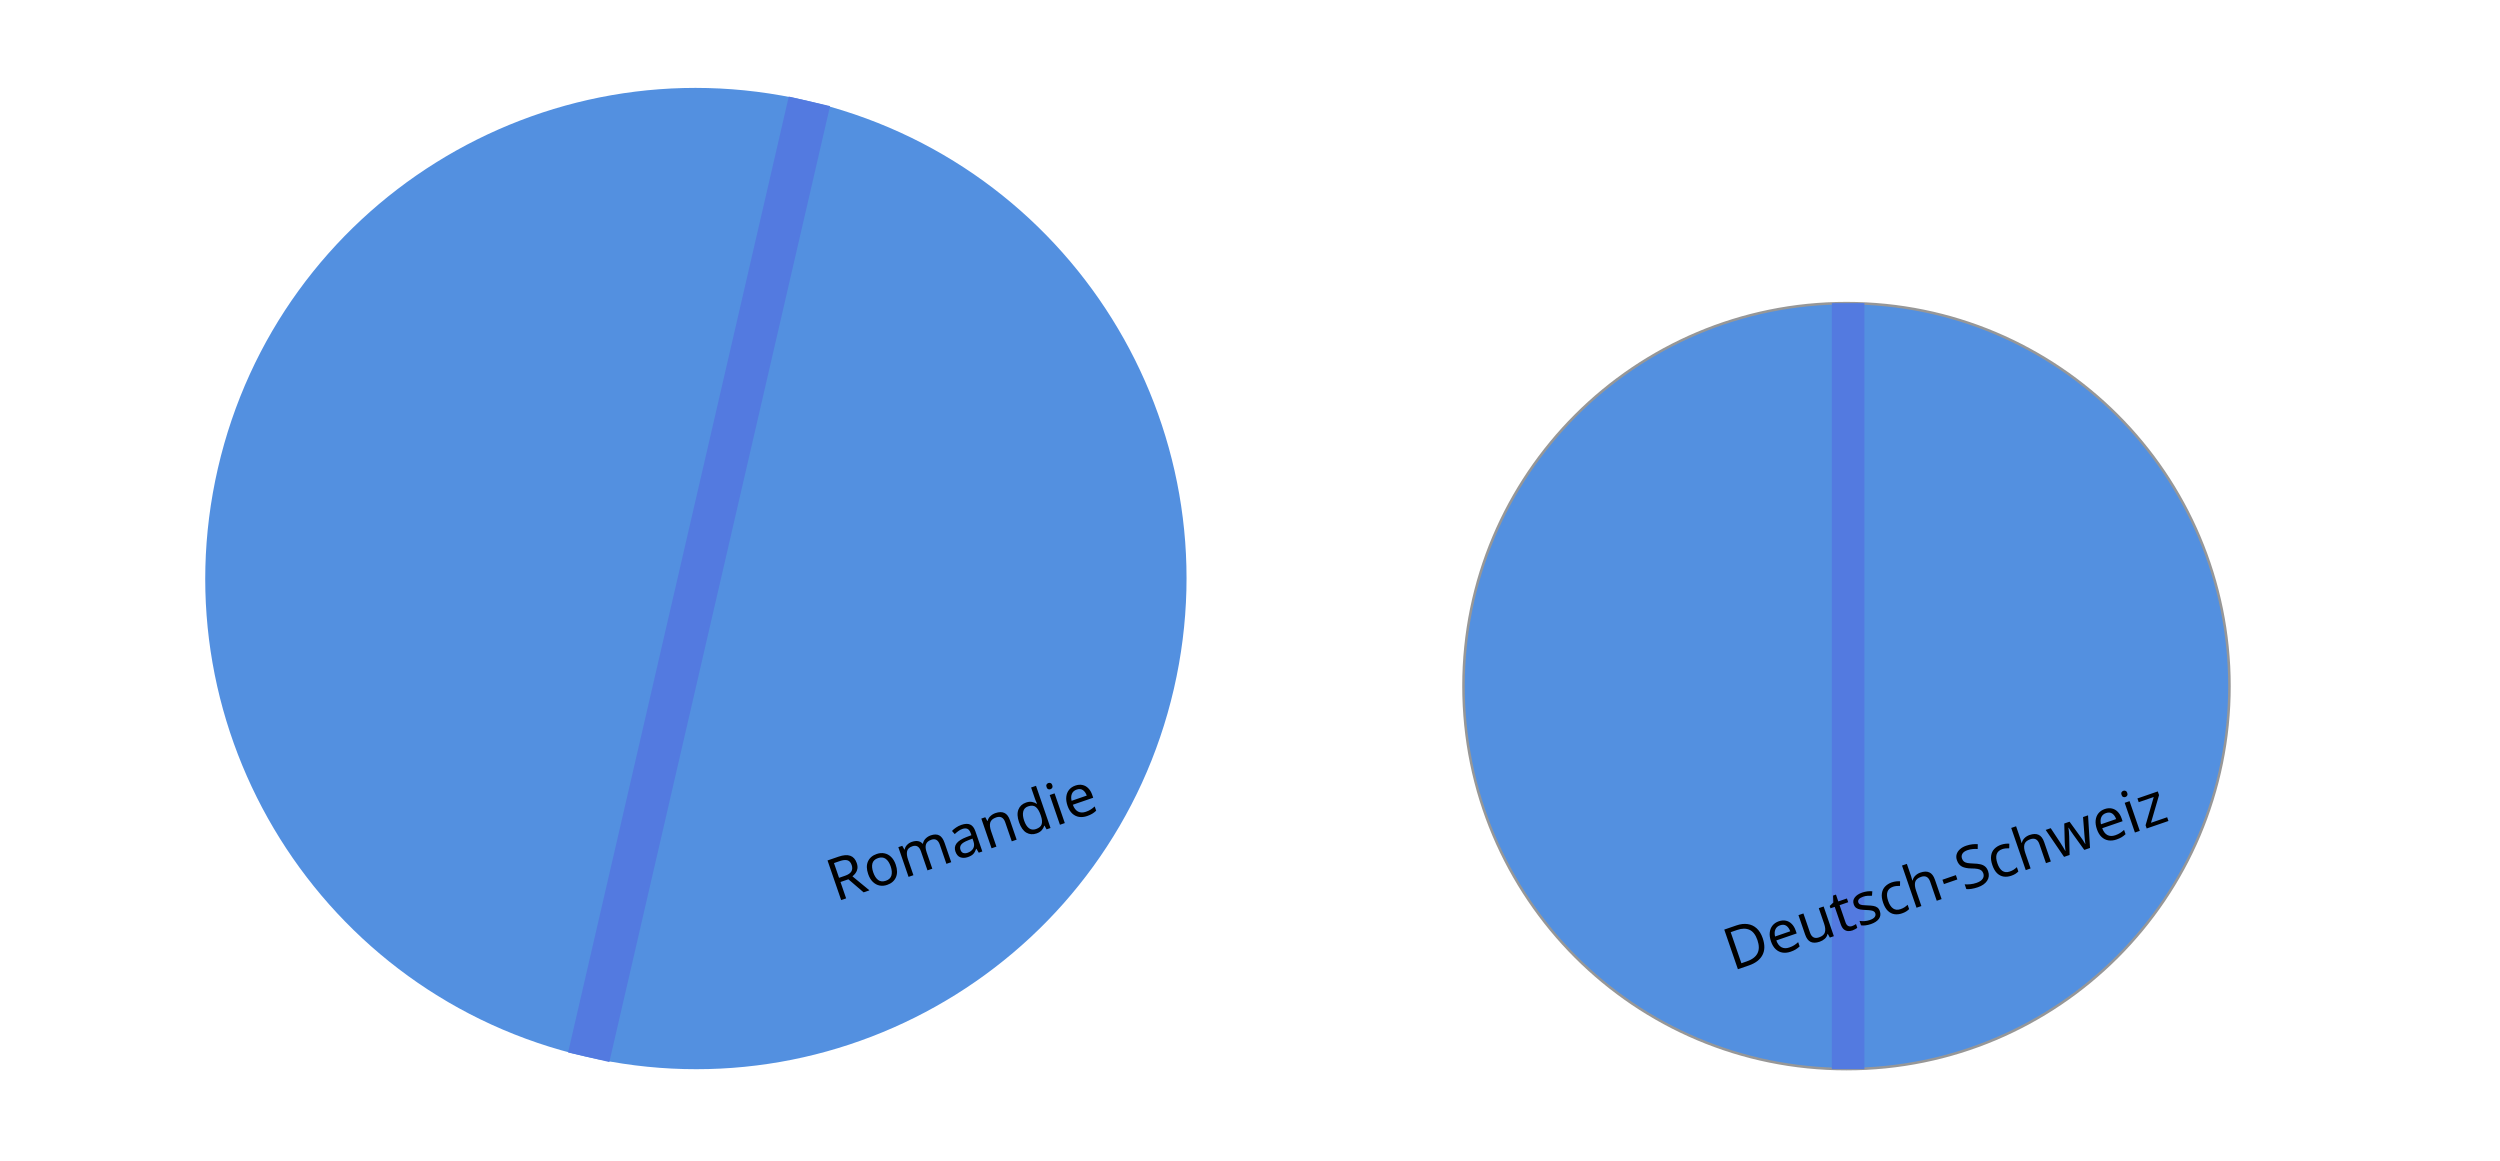
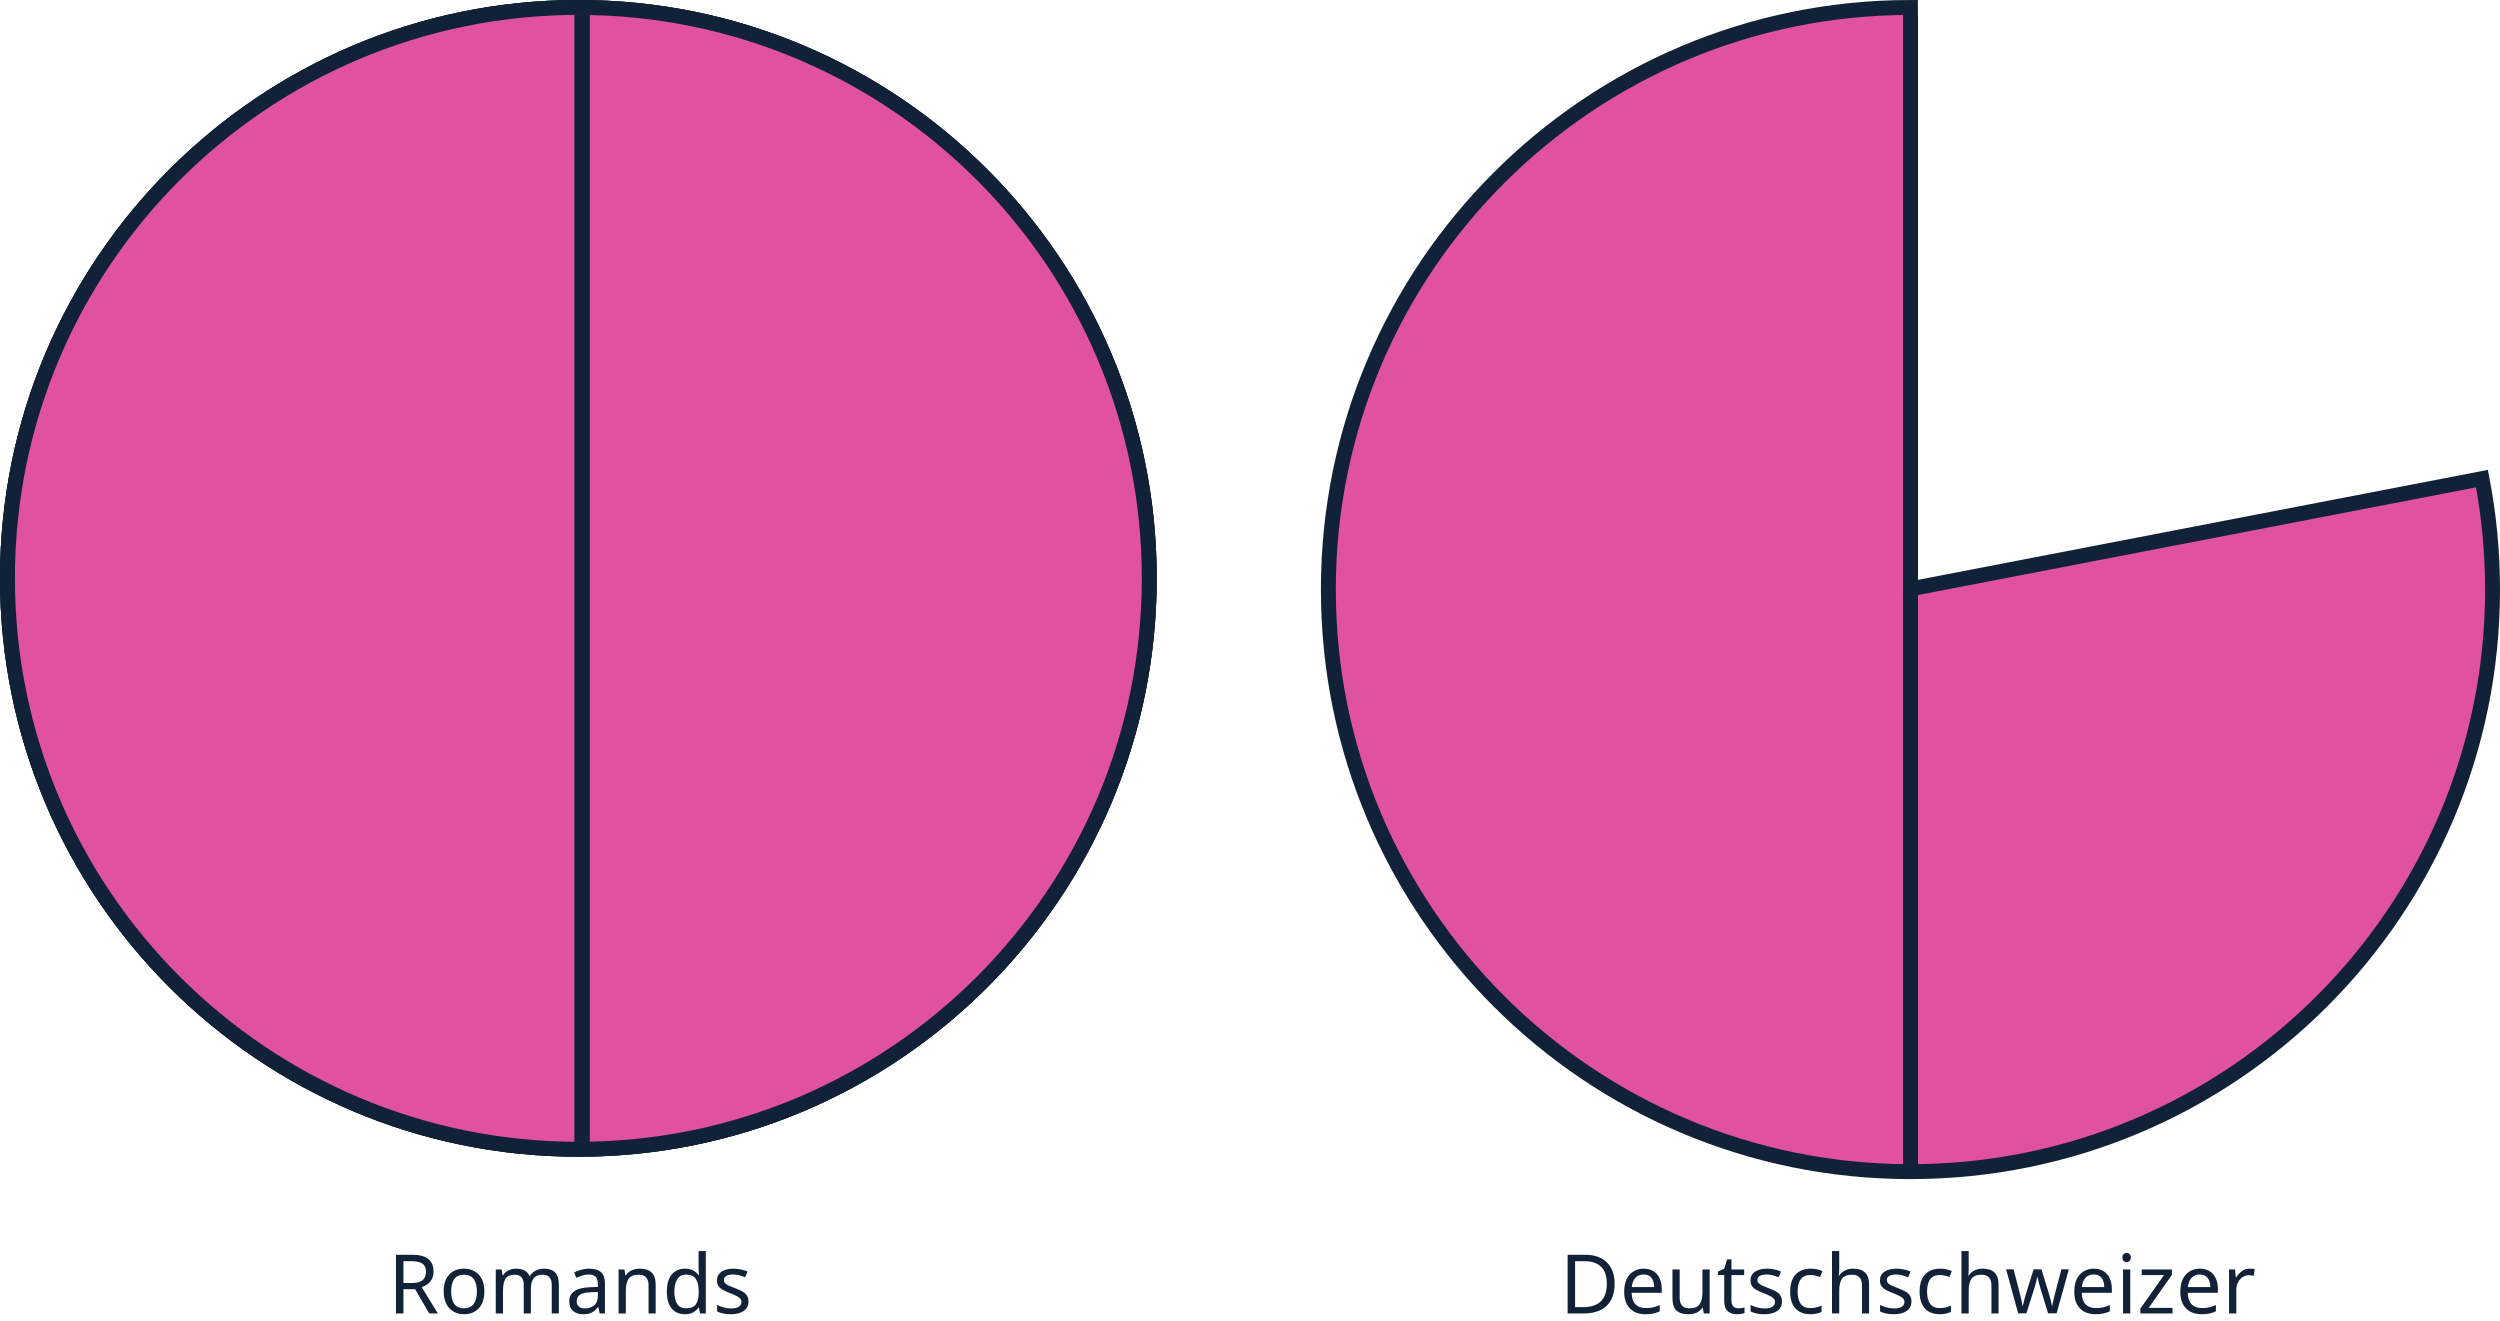
- <svg xmlns="http://www.w3.org/2000/svg" width="767px" height="356px" viewBox="0 0 767 356" version="1.1">
-   <defs />
-   <g id="Page-4" stroke="none" stroke-width="1" fill="none" fill-rule="evenodd">
-     <g id="Artboard">
-       <g id="Group-2" transform="translate(213.5, 177.5) rotate(13) translate(-213.5, -177.5) translate(63, 27)">
-         <circle id="Oval" fill="#5390E0" cx="150.5" cy="150.5" r="150.5" />
-         <rect id="Rectangle" fill="#537AE0" x="145" y="0" width="13" height="301" />
+ <svg xmlns="http://www.w3.org/2000/svg" xmlns:xlink="http://www.w3.org/1999/xlink" width="335px" height="177px" viewBox="0 0 335 177" version="1.1">
+   <defs>
+     <rect id="path-1" x="76" y="1" width="2" height="151" />
+     <rect id="path-2" x="254" y="1" width="2" height="154.893" />
+   </defs>
+   <g id="Artboard" stroke="none" stroke-width="1" fill="none" fill-rule="evenodd" transform="translate(-123, -101)">
+     <g id="Group" transform="translate(124, 102)">
+       <circle id="Oval" stroke="#112238" stroke-width="2" fill="#E052A0" cx="76.5" cy="76.5" r="76.5" />
+       <circle id="Oval" stroke="#112238" stroke-width="2" fill="#E052A0" cx="76.5" cy="76.5" r="76.5" />
+       <circle id="Oval" stroke="#112238" stroke-width="2" fill="#E052A0" cx="76.5" cy="76.5" r="76.5" />
+       <path d="M255,78.087 L255,156 C298.078,156 333,121.078 333,78 C333,34.922 298.078,0 255,0 C211.922,0 177,34.922 177,78 C177,83.084 177.486,88.054 178.415,92.866 L255,78.087 Z" id="Path" stroke="#112238" stroke-width="2" fill="#E052A0" transform="translate(255, 78) rotate(180) translate(-255, -78) " />
+       <g id="Rectangle">
+         <use fill="#112238" fill-rule="evenodd" xlink:href="#path-1" />
+         <rect stroke="#112238" stroke-width="1" x="76.5" y="1.5" width="1" height="150" />
      </g>
-       <g id="Group" transform="translate(449, 93)">
-         <circle id="Oval" stroke="#979797" stroke-width="0.78" fill="#5390E0" cx="117.5" cy="117.5" r="117.5" />
-         <rect id="Rectangle" fill="#537AE0" x="113" y="0" width="10" height="235" />
+       <g id="Rectangle" transform="translate(255, 78.44661) rotate(180) translate(-255, -78.44661) ">
+         <use fill="#112238" fill-rule="evenodd" xlink:href="#path-2" />
+         <rect stroke="#112238" stroke-width="1" x="254.5" y="1.5" width="1" height="153.893" />
      </g>
-       <text id="Romandie" transform="translate(293.538, 257.0584) rotate(-19) translate(-293.538, -257.0584) " font-family="InterUI-Regular, Inter UI" font-size="18" font-weight="normal" fill="#000000">
-         <tspan x="252.038" y="263.558">Romandie</tspan>
+       <text id="Romands" font-family="InterUI-Regular, Inter UI" font-size="11" font-weight="normal" fill="#112238">
+         <tspan x="51" y="175">Romands	</tspan>
      </text>
-       <text id="Deutsch-Schweiz" transform="translate(598.9141, 267.8572) rotate(-19) translate(-598.9141, -267.8572) " font-family="InterUI-Regular, Inter UI" font-size="18" font-weight="normal" fill="#000000">
-         <tspan x="525.414" y="274.357">Deutsch-Schweiz</tspan>
+       <text id="Deutschschweizer" font-family="InterUI-Regular, Inter UI" font-size="11" font-weight="normal" fill="#112238">
+         <tspan x="208" y="175">Deutschschweizer</tspan>
      </text>
    </g>
  </g>
</svg>
